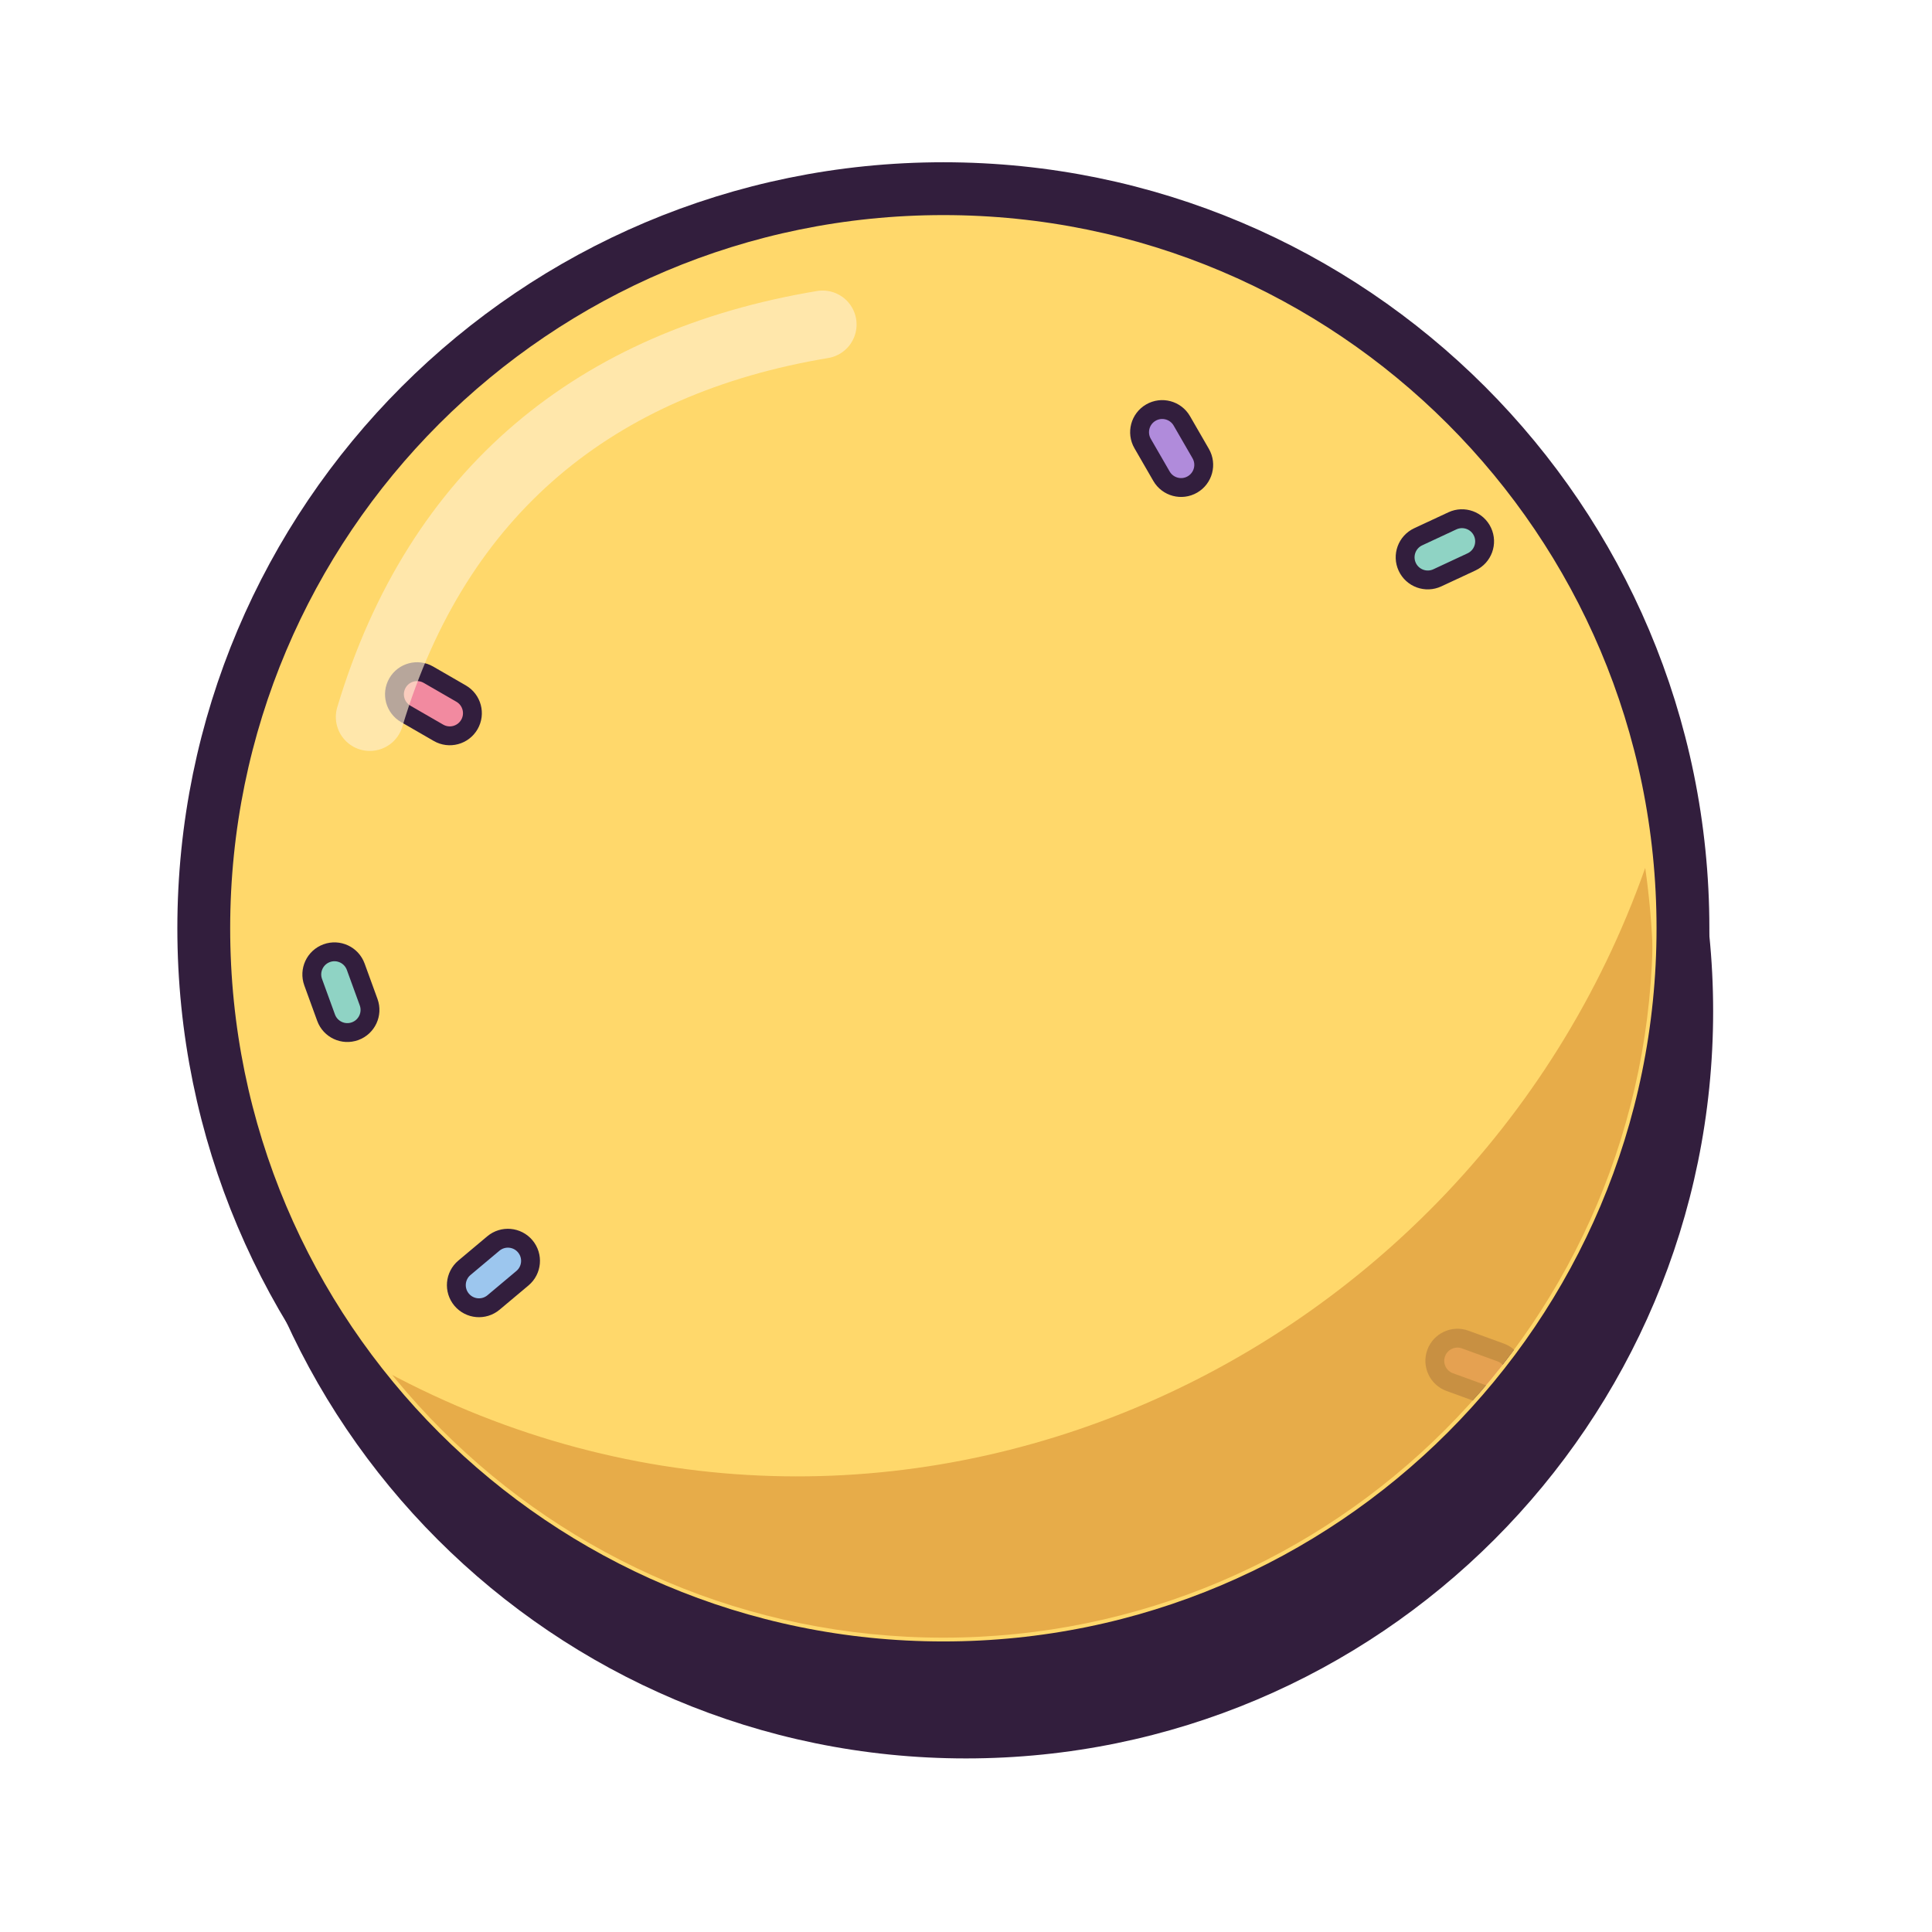
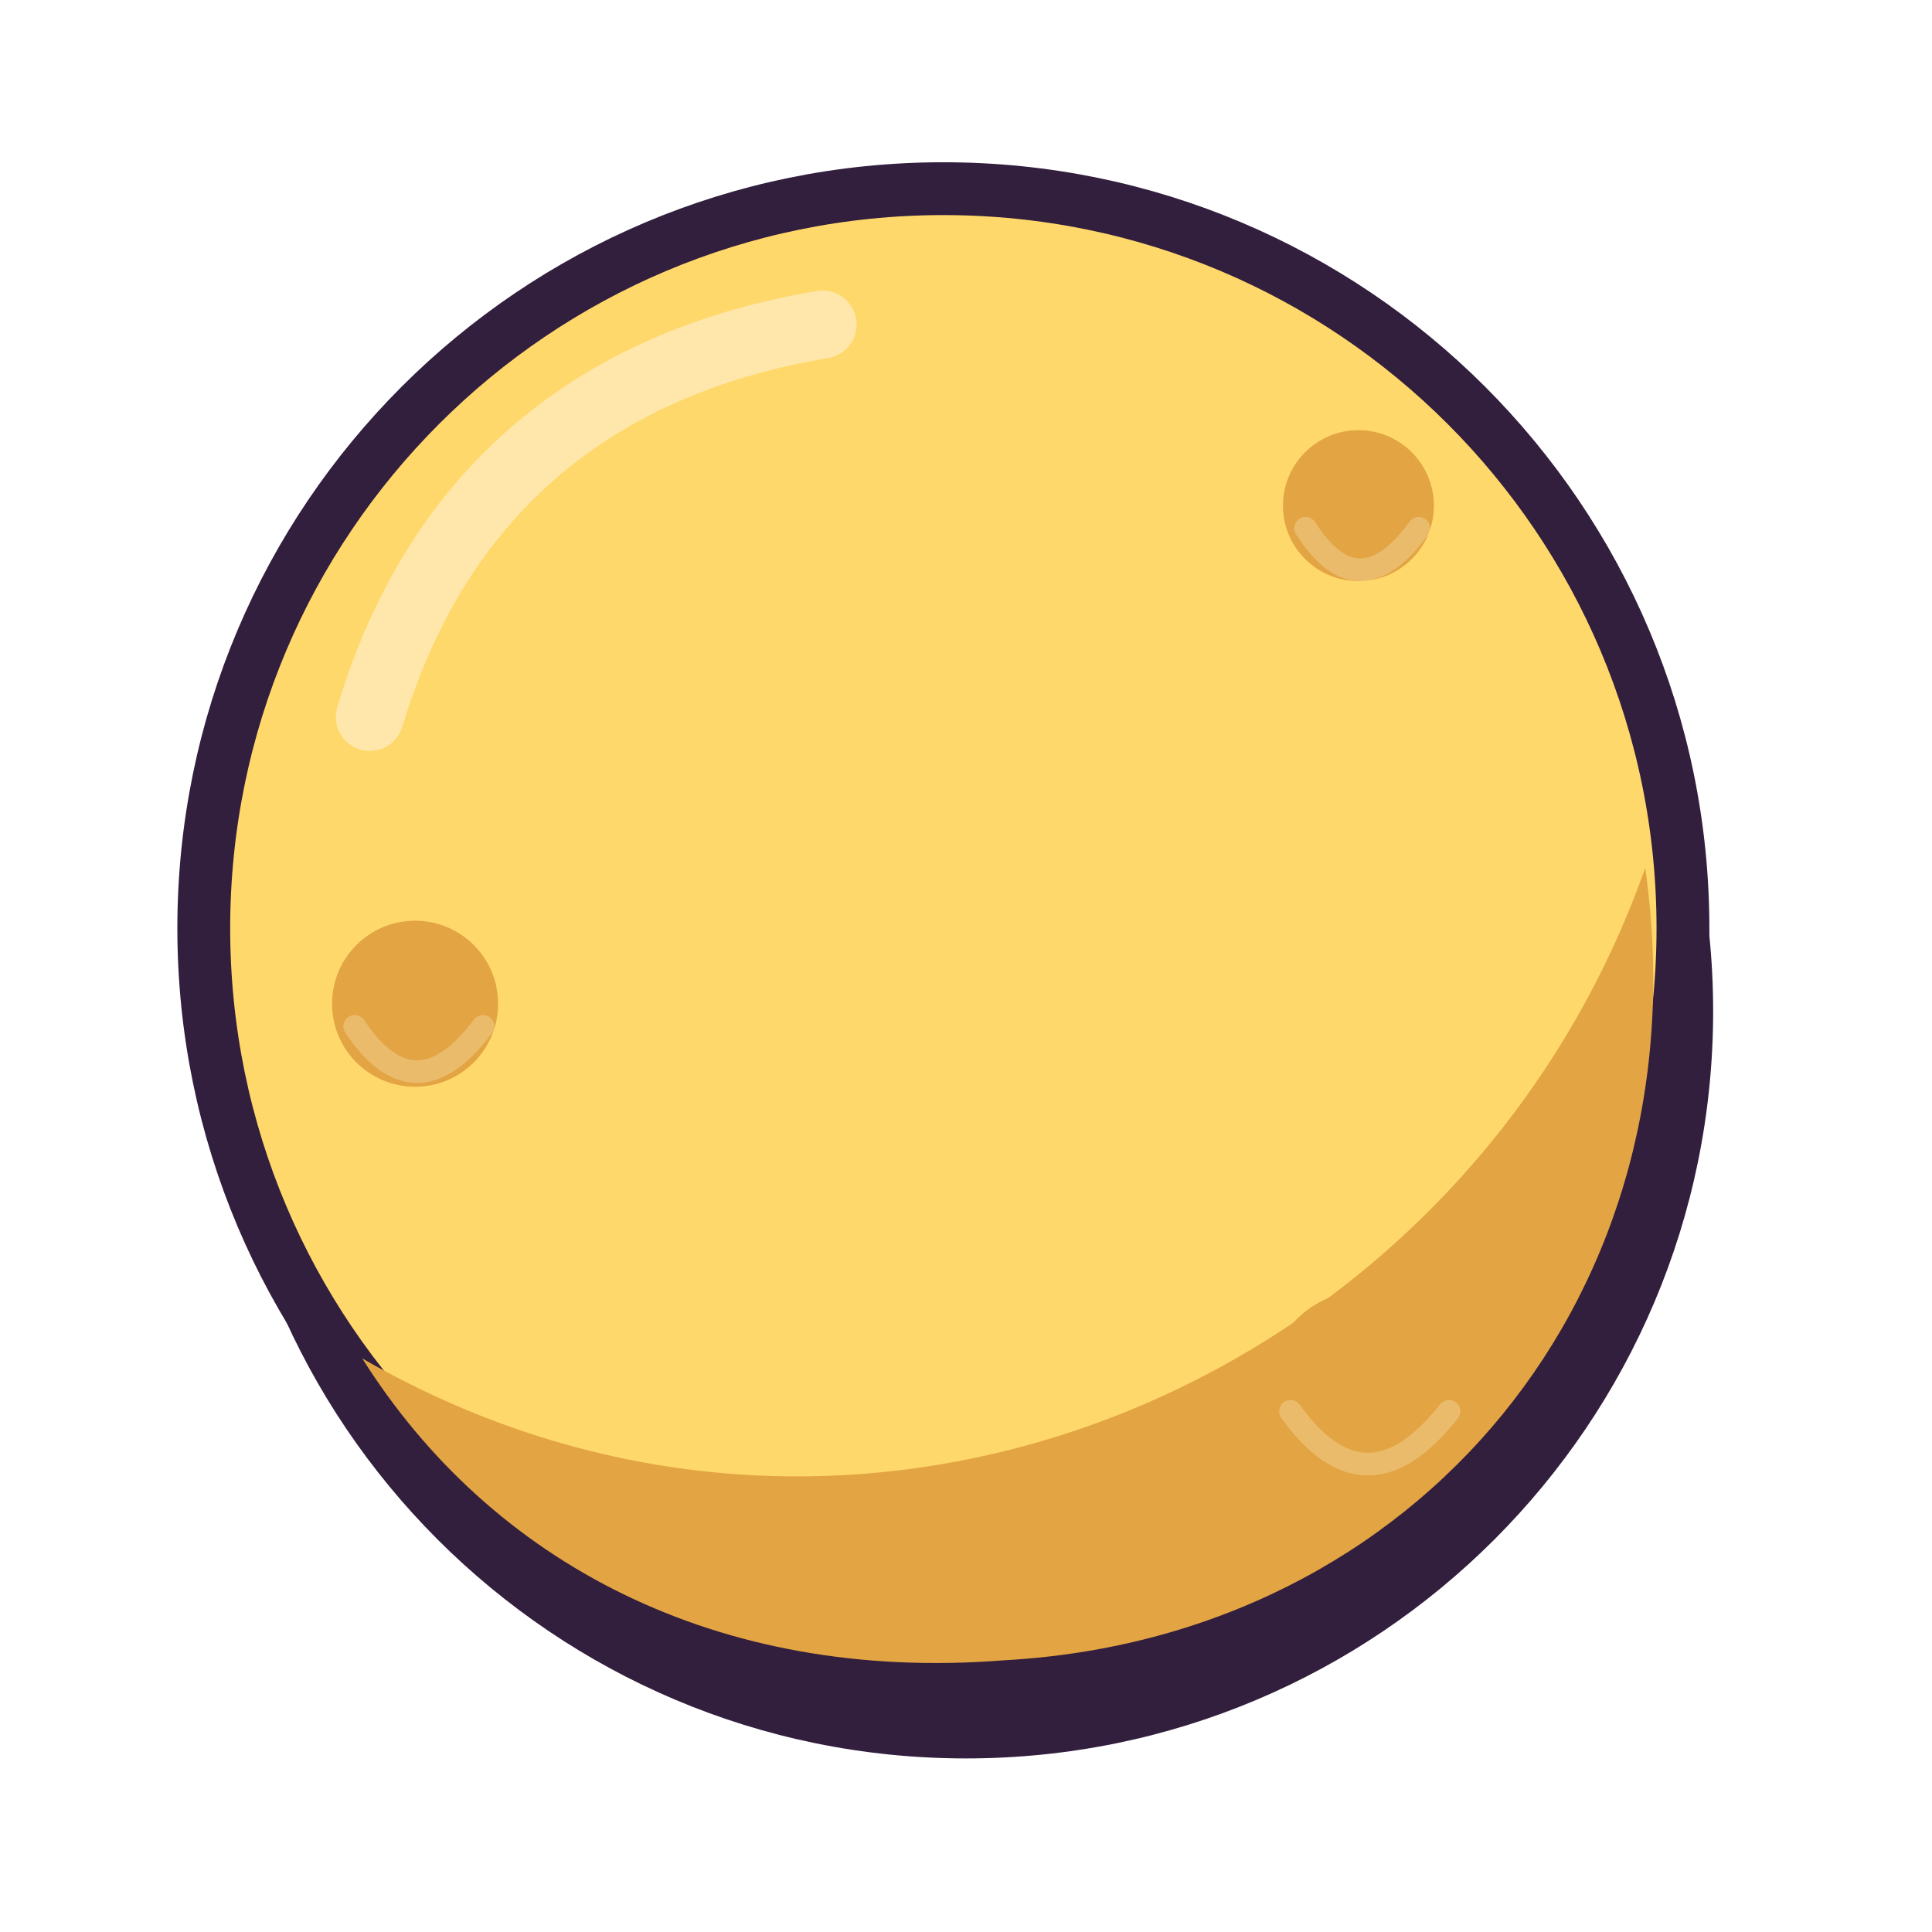
<svg xmlns="http://www.w3.org/2000/svg" width="256" height="256" viewBox="0 0 256 256">
-   <defs>
-     <clipPath id="d">
-       <circle cx="125" cy="123" r="94" />
-     </clipPath>
-   </defs>
  <circle cx="128" cy="134" r="99" fill="#321e3d" />
-   <circle cx="125" cy="123" r="98" fill="#FFD86B" />
-   <g clip-path="url(#d)">
-     <rect x="52" y="90" width="11" height="6" rx="3" fill="#F28AA0" stroke="#321e3d" stroke-width="2.5" transform="rotate(30 57 93)" />
-     <rect x="186" y="70" width="11" height="6" rx="3" fill="#8FD3C4" stroke="#321e3d" stroke-width="2.5" transform="rotate(-25 191 73)" />
-     <rect x="60" y="166" width="11" height="6" rx="3" fill="#9CC6EE" stroke="#321e3d" stroke-width="2.5" transform="rotate(-40 65 169)" />
-     <rect x="190" y="178" width="11" height="6" rx="3" fill="#F28AA0" stroke="#321e3d" stroke-width="2.5" transform="rotate(20 195 181)" />
-     <rect x="150" y="56" width="11" height="6" rx="3" fill="#B08BDB" stroke="#321e3d" stroke-width="2.5" transform="rotate(60 155 59)" />
-     <rect x="40" y="128" width="11" height="6" rx="3" fill="#8FD3C4" stroke="#321e3d" stroke-width="2.5" transform="rotate(70 45 131)" />
-     <path d="M48 180C114 218 194 183 218 115C226 171 188 217 133 220C95 223 65 207 48 180Z" fill="#E3A443" opacity=".85" />
-   </g>
+   <circle cx="125" cy="123" r="98" fill="#FFD86B" stroke="#321e3d" stroke-width="7" />
+   <path d="M48 180C114 218 194 183 218 115C226 171 188 217 133 220C95 223 65 207 48 180Z" fill="#E3A443" />
  <path d="M49 95C58 65 79 48 109 43" fill="none" stroke="#fff0ce" stroke-width="9" stroke-linecap="round" opacity=".65" />
-   <circle cx="125" cy="123" r="98" fill="none" stroke="#321e3d" stroke-width="7" />
+   <circle cx="55" cy="133" r="11" fill="#E3A443" />
+   <path d="M47 136Q55 148 64 136" fill="none" stroke="#fff0ce" stroke-width="3" opacity=".3" stroke-linecap="round" />
+   <circle cx="180" cy="67" r="10" fill="#E3A443" />
+   <path d="M173 70Q180 81 188 70" fill="none" stroke="#fff0ce" stroke-width="3" opacity=".3" stroke-linecap="round" />
+   <circle cx="181" cy="184" r="13" fill="#E3A443" />
+   <path d="M171 187Q181 201 192 187" fill="none" stroke="#fff0ce" stroke-width="3" opacity=".3" stroke-linecap="round" />
</svg>
